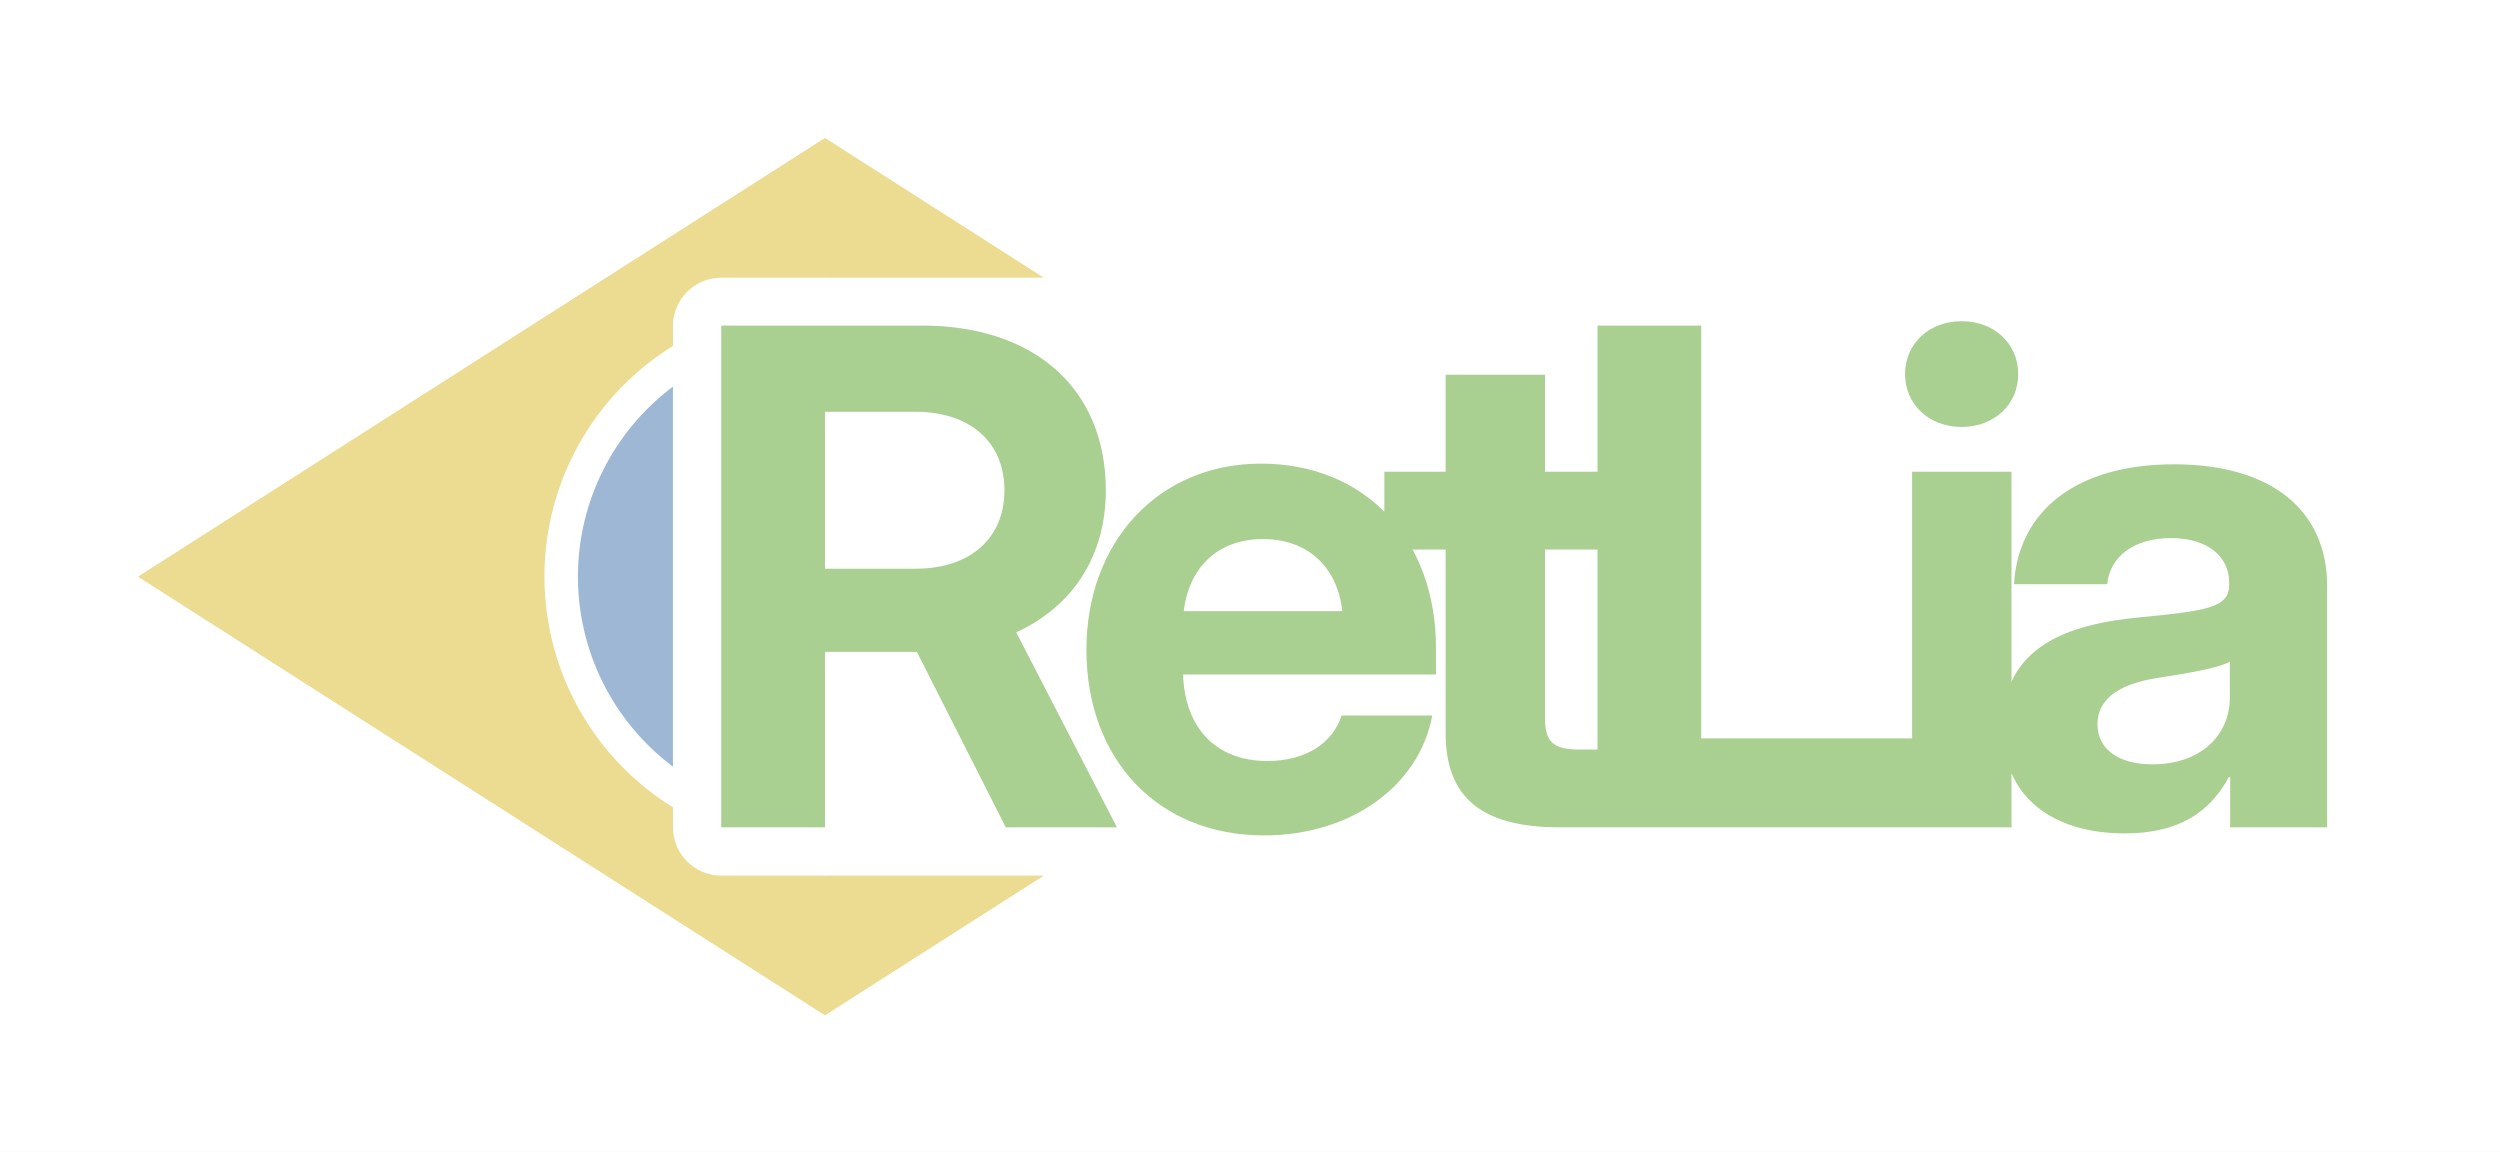
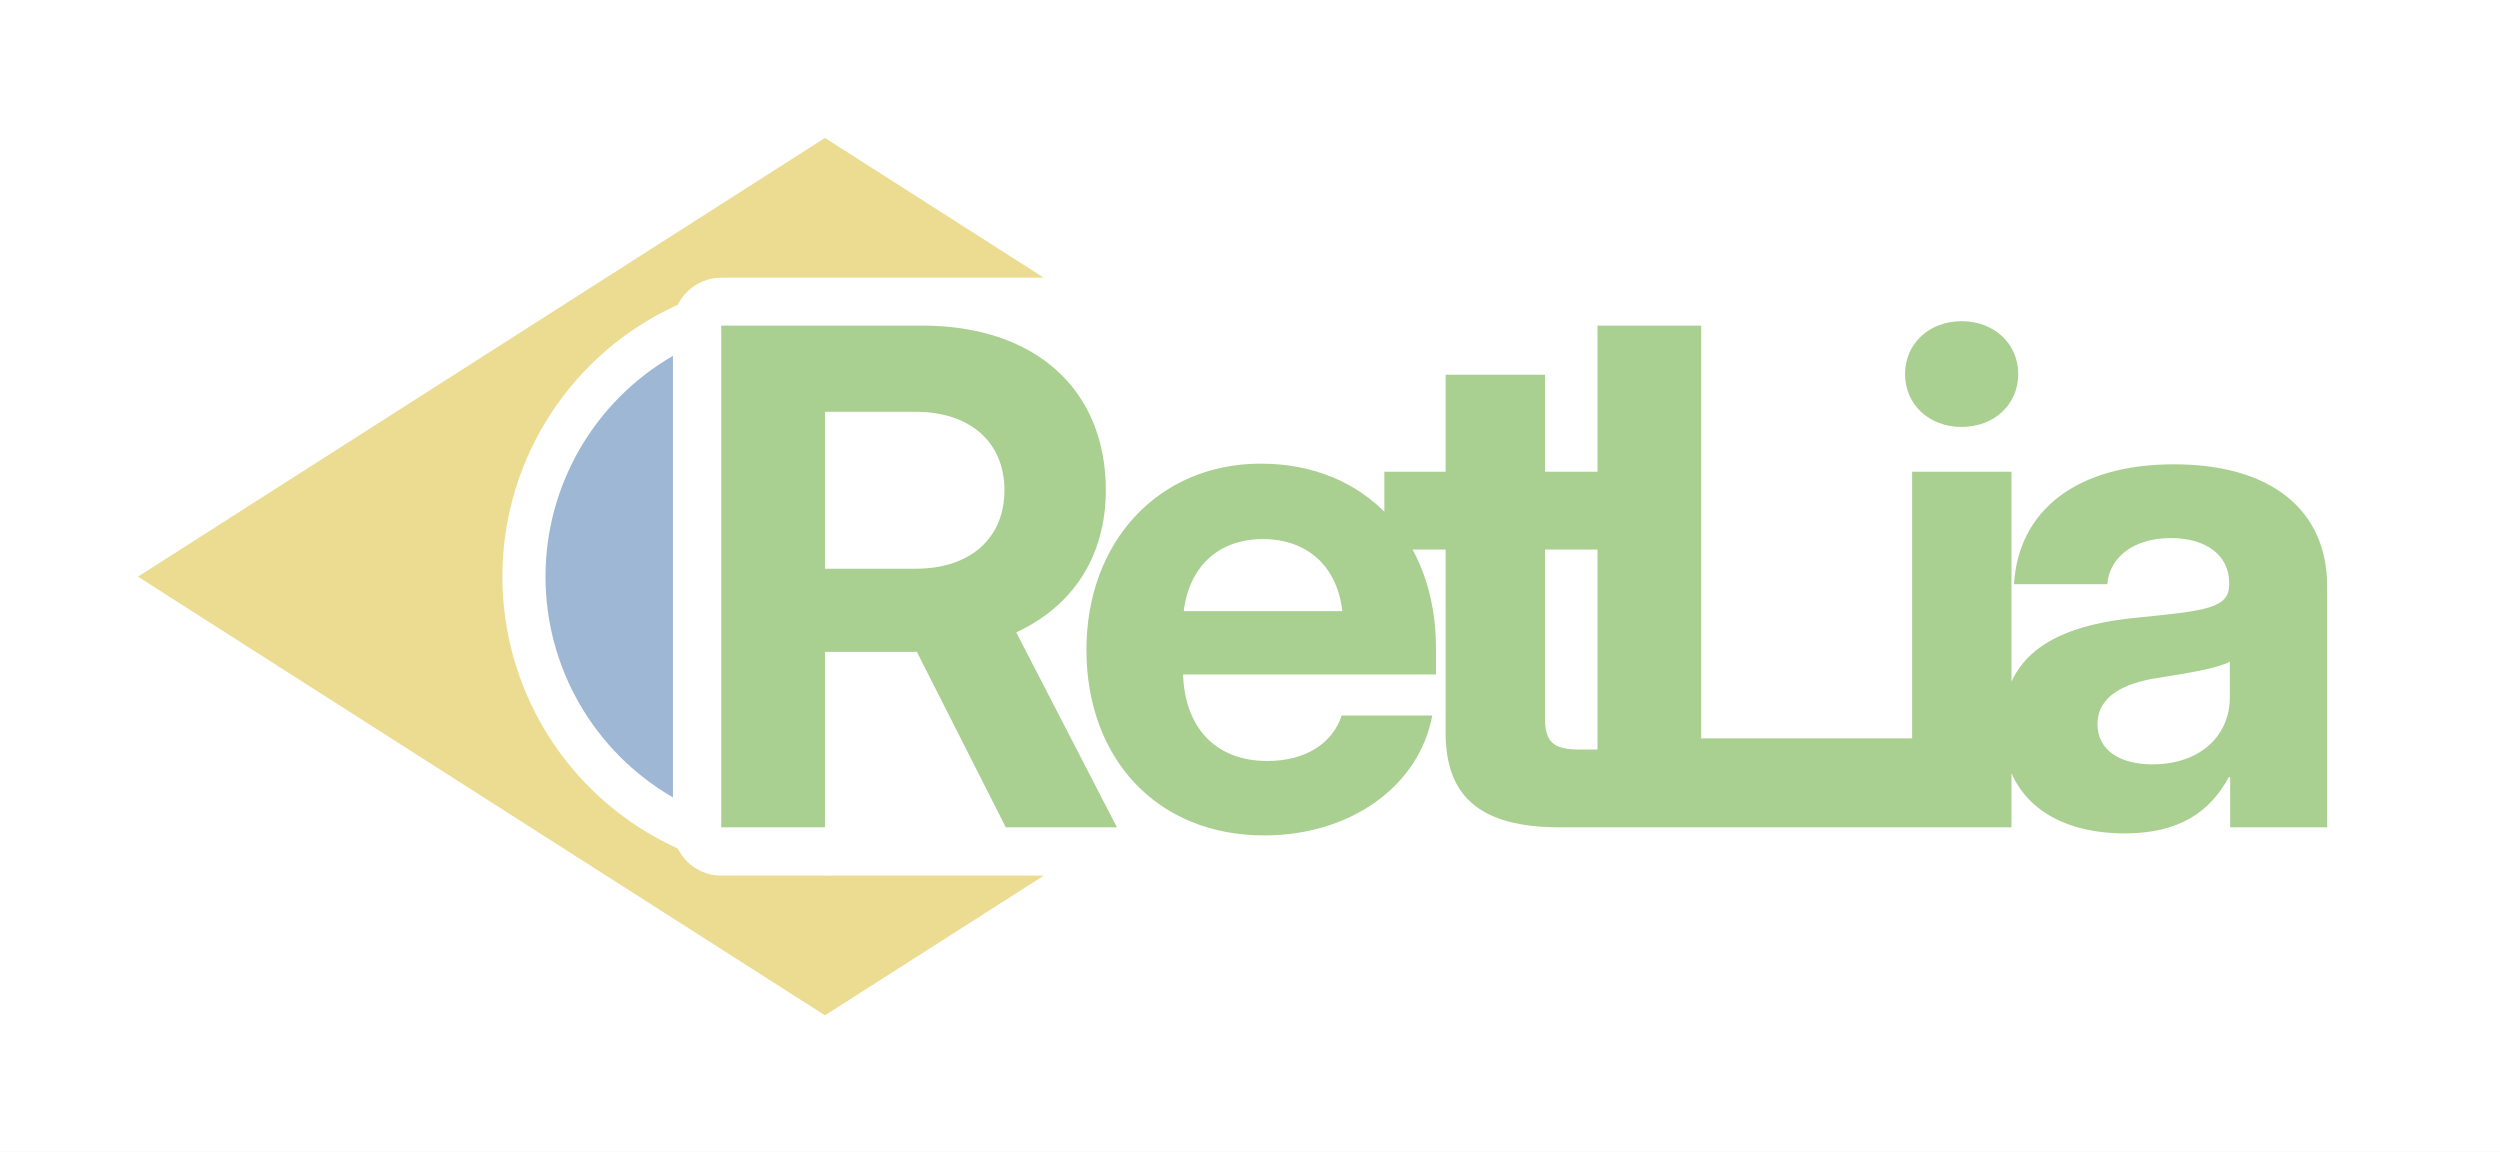
<svg xmlns="http://www.w3.org/2000/svg" width="725" height="334" viewBox="0 0 725 334">
  <rect width="100%" height="100%" fill="#fff" />
-   <path d="M239.24 40.00L302.70 80.53L239.24 80.53L239.24 88.58A78.69 78.69 0 1 0 239.24 245.87L239.24 253.93L302.70 253.93L239.24 294.45L40.00 167.23Z" fill="#EBDC92" />
-   <path d="M195.16 112.11A68.89 68.89 0 0 0 195.16 222.34Z" fill="#9DB7D5" />
+   <path d="M239.24 40.00L302.70 80.53L239.24 80.53L239.24 80.98A86.53 86.53 0 1 0 239.24 253.47L239.24 253.93L302.70 253.93L239.24 294.45L40.00 167.23Z" fill="#EBDC92" />
+   <path d="M195.16 103.20A73.93 73.93 0 0 0 195.16 231.25Z" fill="#9DB7D5" />
  <path d="M239.54 80.53H209.16A14.00 14.00 0 0 0 195.16 94.53V239.93A14.00 14.00 0 0 0 209.16 253.93H239.54Z" fill="#fff" />
  <path d="M209.161 239.925H239.239V189.046H265.606C265.704 189.046 265.802 189.046 265.899 189.046L291.681 239.925H323.907L294.708 183.382C311.016 175.863 320.684 161.409 320.684 142.171C320.684 112.874 300.177 94.417 267.364 94.417H209.161ZM239.239 164.925V119.417H265.509C281.427 119.417 291.29 128.304 291.29 142.171C291.29 156.038 281.427 164.925 265.606 164.925ZM366.626 242.269C391.626 242.269 411.548 228.011 415.356 207.503H389.087C386.45 215.511 378.735 220.687 367.505 220.687C352.368 220.687 343.579 210.823 343.091 195.589H416.431V187.874C416.431 156.429 396.02 134.456 365.649 134.456C336.059 134.456 315.063 157.015 315.063 188.46C315.063 219.808 335.376 242.269 366.626 242.269ZM343.286 177.23C344.849 164.339 353.345 156.331 366.235 156.331C379.224 156.331 387.817 164.339 389.282 177.23ZM469.138 136.8H448.044V108.675H419.235V136.8H401.462V159.359H419.235V212.581C419.235 231.331 429.684 239.925 452.341 239.925H469.138V217.366H458.102C450.29 217.366 448.044 215.12 448.044 208.089V159.359H469.138ZM463.274 239.925H559.466V214.144H493.352V94.417H463.274ZM554.519 239.925H583.327V136.8H554.519ZM568.874 123.812C578.347 123.812 585.281 117.269 585.281 108.48C585.281 99.691 578.347 93.148 568.874 93.148C559.402 93.148 552.468 99.691 552.468 108.48C552.468 117.269 559.402 123.812 568.874 123.812ZM616.183 241.683C632.003 241.683 640.89 235.433 646.359 225.374H646.749V239.925H674.874V170.003C674.874 147.933 658.663 134.652 630.441 134.652C602.12 134.652 585.324 148.128 584.054 169.417H611.105C611.788 161.507 618.82 156.038 629.562 156.038C640.109 156.038 646.456 161.312 646.456 168.929V169.613C646.456 176.253 639.816 177.132 620.968 178.988C599.484 180.941 580.734 187.581 580.734 210.823C580.734 231.429 595.577 241.683 616.183 241.683ZM624.191 221.663C614.523 221.663 608.273 217.366 608.273 210.042C608.273 201.839 616.085 198.03 625.949 196.566C635.226 195.101 643.331 193.734 646.652 191.878V202.23C646.652 213.363 638.058 221.663 624.191 221.663Z" fill="#A9CF91" />
</svg>
